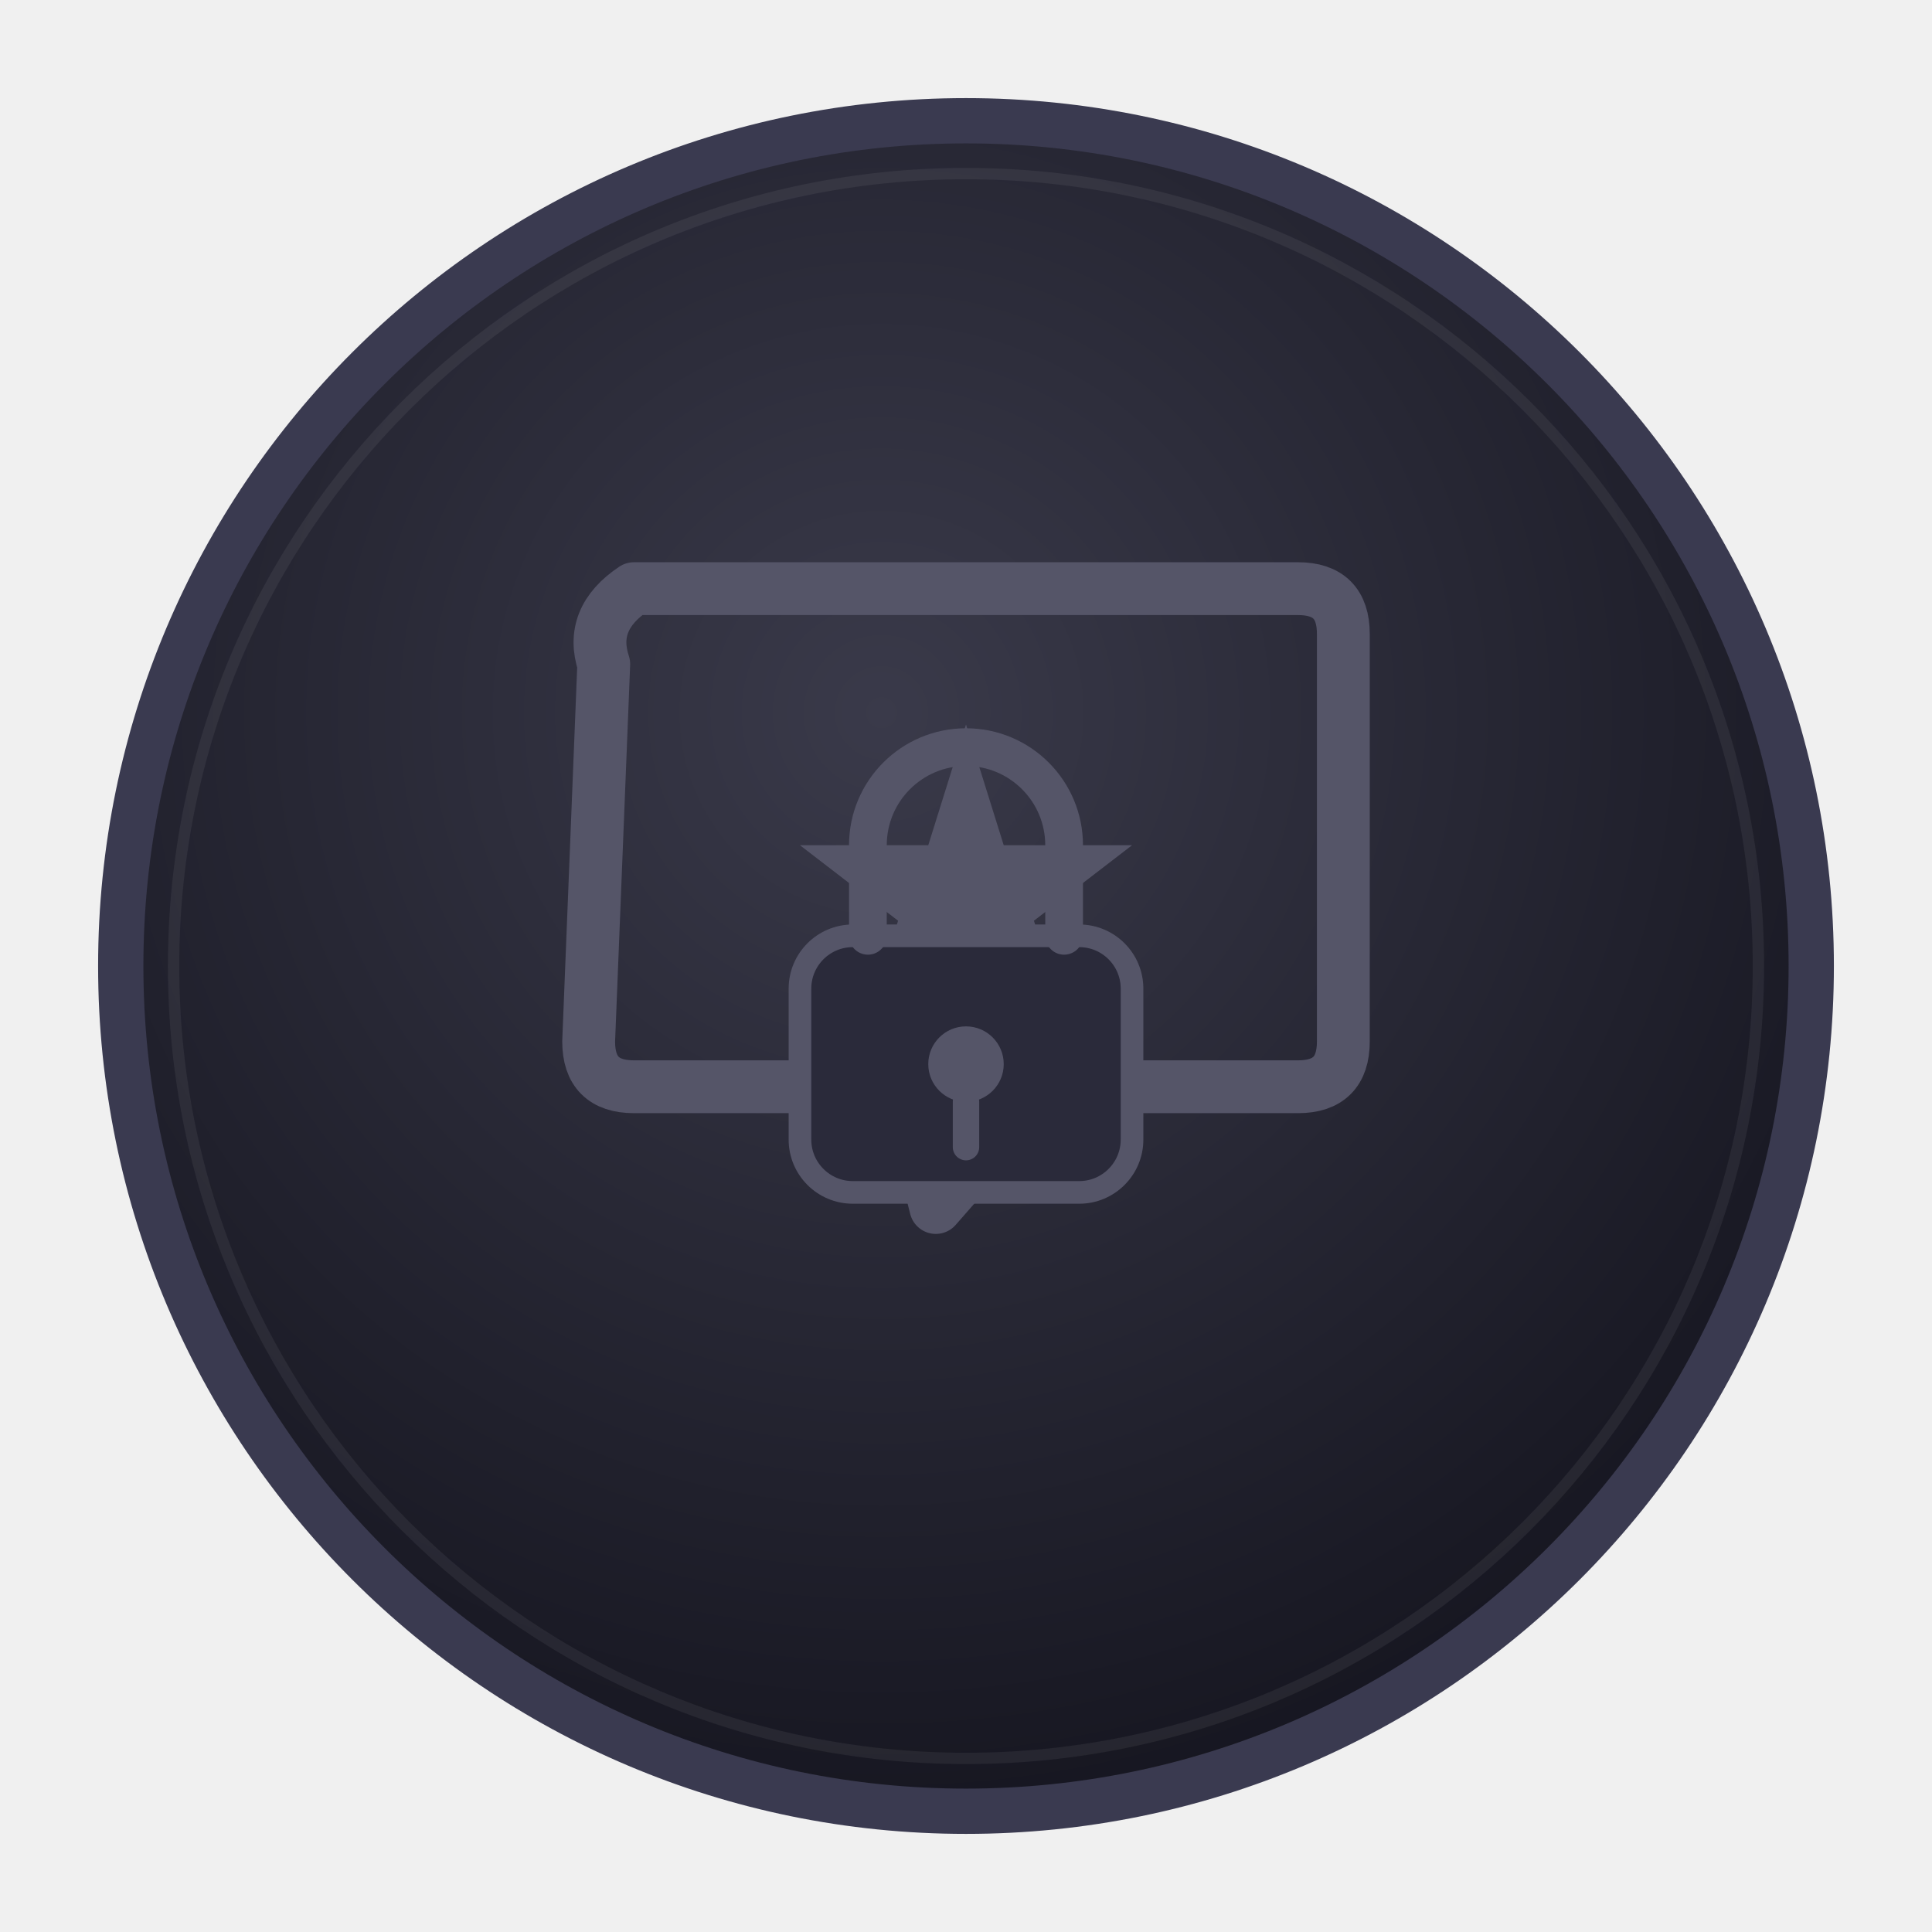
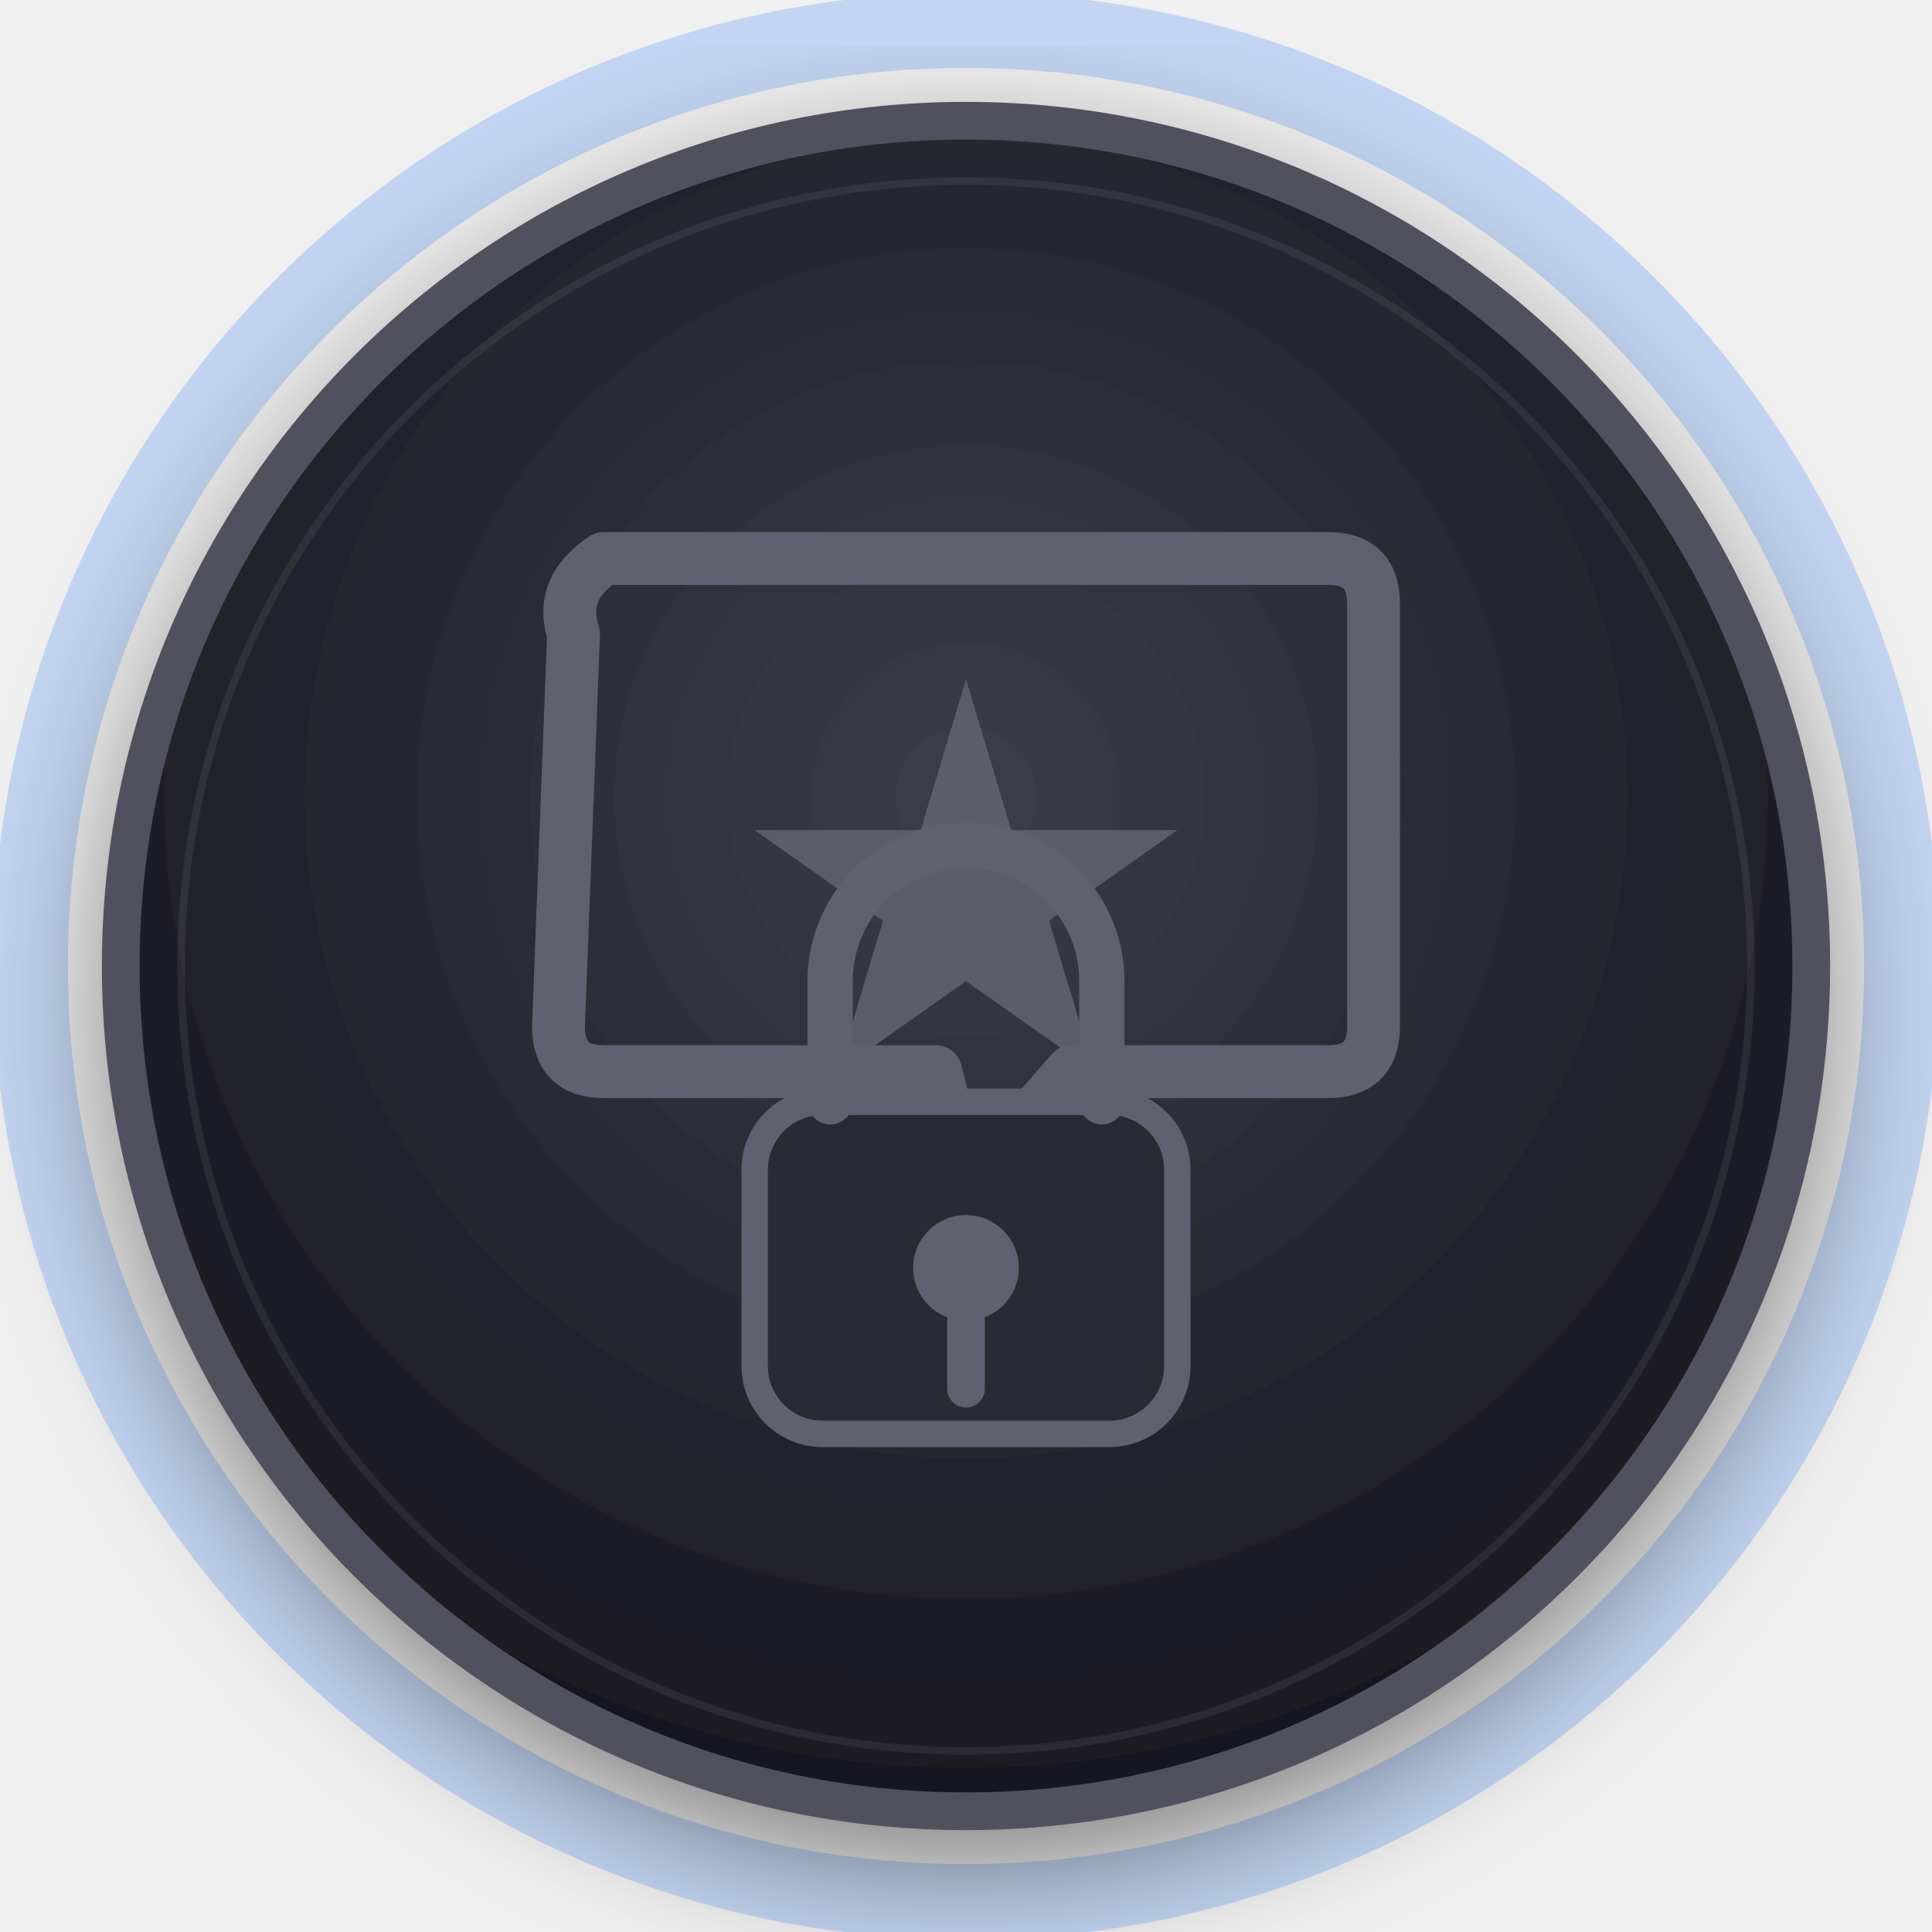
<svg xmlns="http://www.w3.org/2000/svg" viewBox="0 0 256 256" width="256" height="256">
  <defs>
-     <radialGradient id="bg" cx="45%" cy="35%" r="70%">
-       <stop offset="0%" stop-color="#3a3a4a" />
-       <stop offset="100%" stop-color="#14141e" />
+     <radialGradient id="bg" cx="50%" cy="40%" r="60%">
+       <stop offset="0%" stop-color="#3c3c4c" />
+       <stop offset="100%" stop-color="#18181f" />
    </radialGradient>
+     <filter id="ds">
+       <feDropShadow dx="0" dy="6" stdDeviation="10" flood-color="#000" flood-opacity=".55" />
+     </filter>
  </defs>
-   <circle cx="128" cy="128" r="112" fill="url(#bg)" />
-   <circle cx="128" cy="128" r="112" fill="none" stroke="#3a3a50" stroke-width="6" />
-   <circle cx="128" cy="128" r="105" fill="none" stroke="white" stroke-width="1.5" opacity="0.06" />
-   <path d="M80 88 Q78 82 84 78 L172 78 Q178 78 178 84 L178 138 Q178 144 172 144 L138 144 L124 160 L120 144 L84 144 Q78 144 78 138 Z" fill="none" stroke="#555568" stroke-width="7" stroke-linejoin="round" stroke-linecap="round" />
-   <polygon points="128,96 133,112 150,112 137,122 142,138 128,128 114,138 119,122 106,112 123,112" fill="#555568" />
-   <g transform="translate(128,128)">
-     <rect x="-22" y="-4" width="44" height="34" rx="7" fill="#2a2a3a" stroke="#555568" stroke-width="3" />
-     <path d="M-13 -4 v-12 a13 13 0 0 1 26 0 v12" fill="none" stroke="#555568" stroke-width="5" stroke-linecap="round" />
-     <circle cx="0" cy="13" r="5" fill="#555568" />
-     <line x1="0" y1="18" x2="0" y2="24" stroke="#555568" stroke-width="3.5" stroke-linecap="round" />
+   <circle cx="128" cy="128" r="124" fill="none" stroke="#4F8EF7" stroke-width="10" opacity=".28" />
+   <circle cx="128" cy="128" r="112" fill="url(#bg)" filter="url(#ds)" />
+   <circle cx="128" cy="128" r="112" fill="none" stroke="#50505e" stroke-width="5" />
+   <circle cx="128" cy="128" r="104" fill="none" stroke="#ffffff" stroke-width="1" opacity=".07" />
+   <path d="M76,84 Q74,78 80,74 L176,74 Q182,74 182,80 L182,136            Q182,142 176,142 L142,142 L128,158 L124,142 L80,142            Q74,142 74,136 Z" fill="none" stroke="#606070" stroke-width="7" stroke-linejoin="round" stroke-linecap="round" />
+   <polygon points="128,90 134,110 156,110 139,122 145,142 128,130 111,142 117,122 100,110 122,110" fill="#606070" opacity=".9" />
+   <g transform="translate(128,148)">
+     <rect x="-28" y="-2" width="56" height="44" rx="9" fill="#2a2a35" stroke="#606070" stroke-width="3.5" />
+     <path d="M-18,-2 v-16 a18,18 0 0,1 36,0 v16" fill="none" stroke="#606070" stroke-width="6" stroke-linecap="round" stroke-linejoin="round" />
+     <circle cx="0" cy="20" r="7" fill="#606070" />
+     <line x1="0" y1="27" x2="0" y2="36" stroke="#606070" stroke-width="5" stroke-linecap="round" />
  </g>
</svg>
